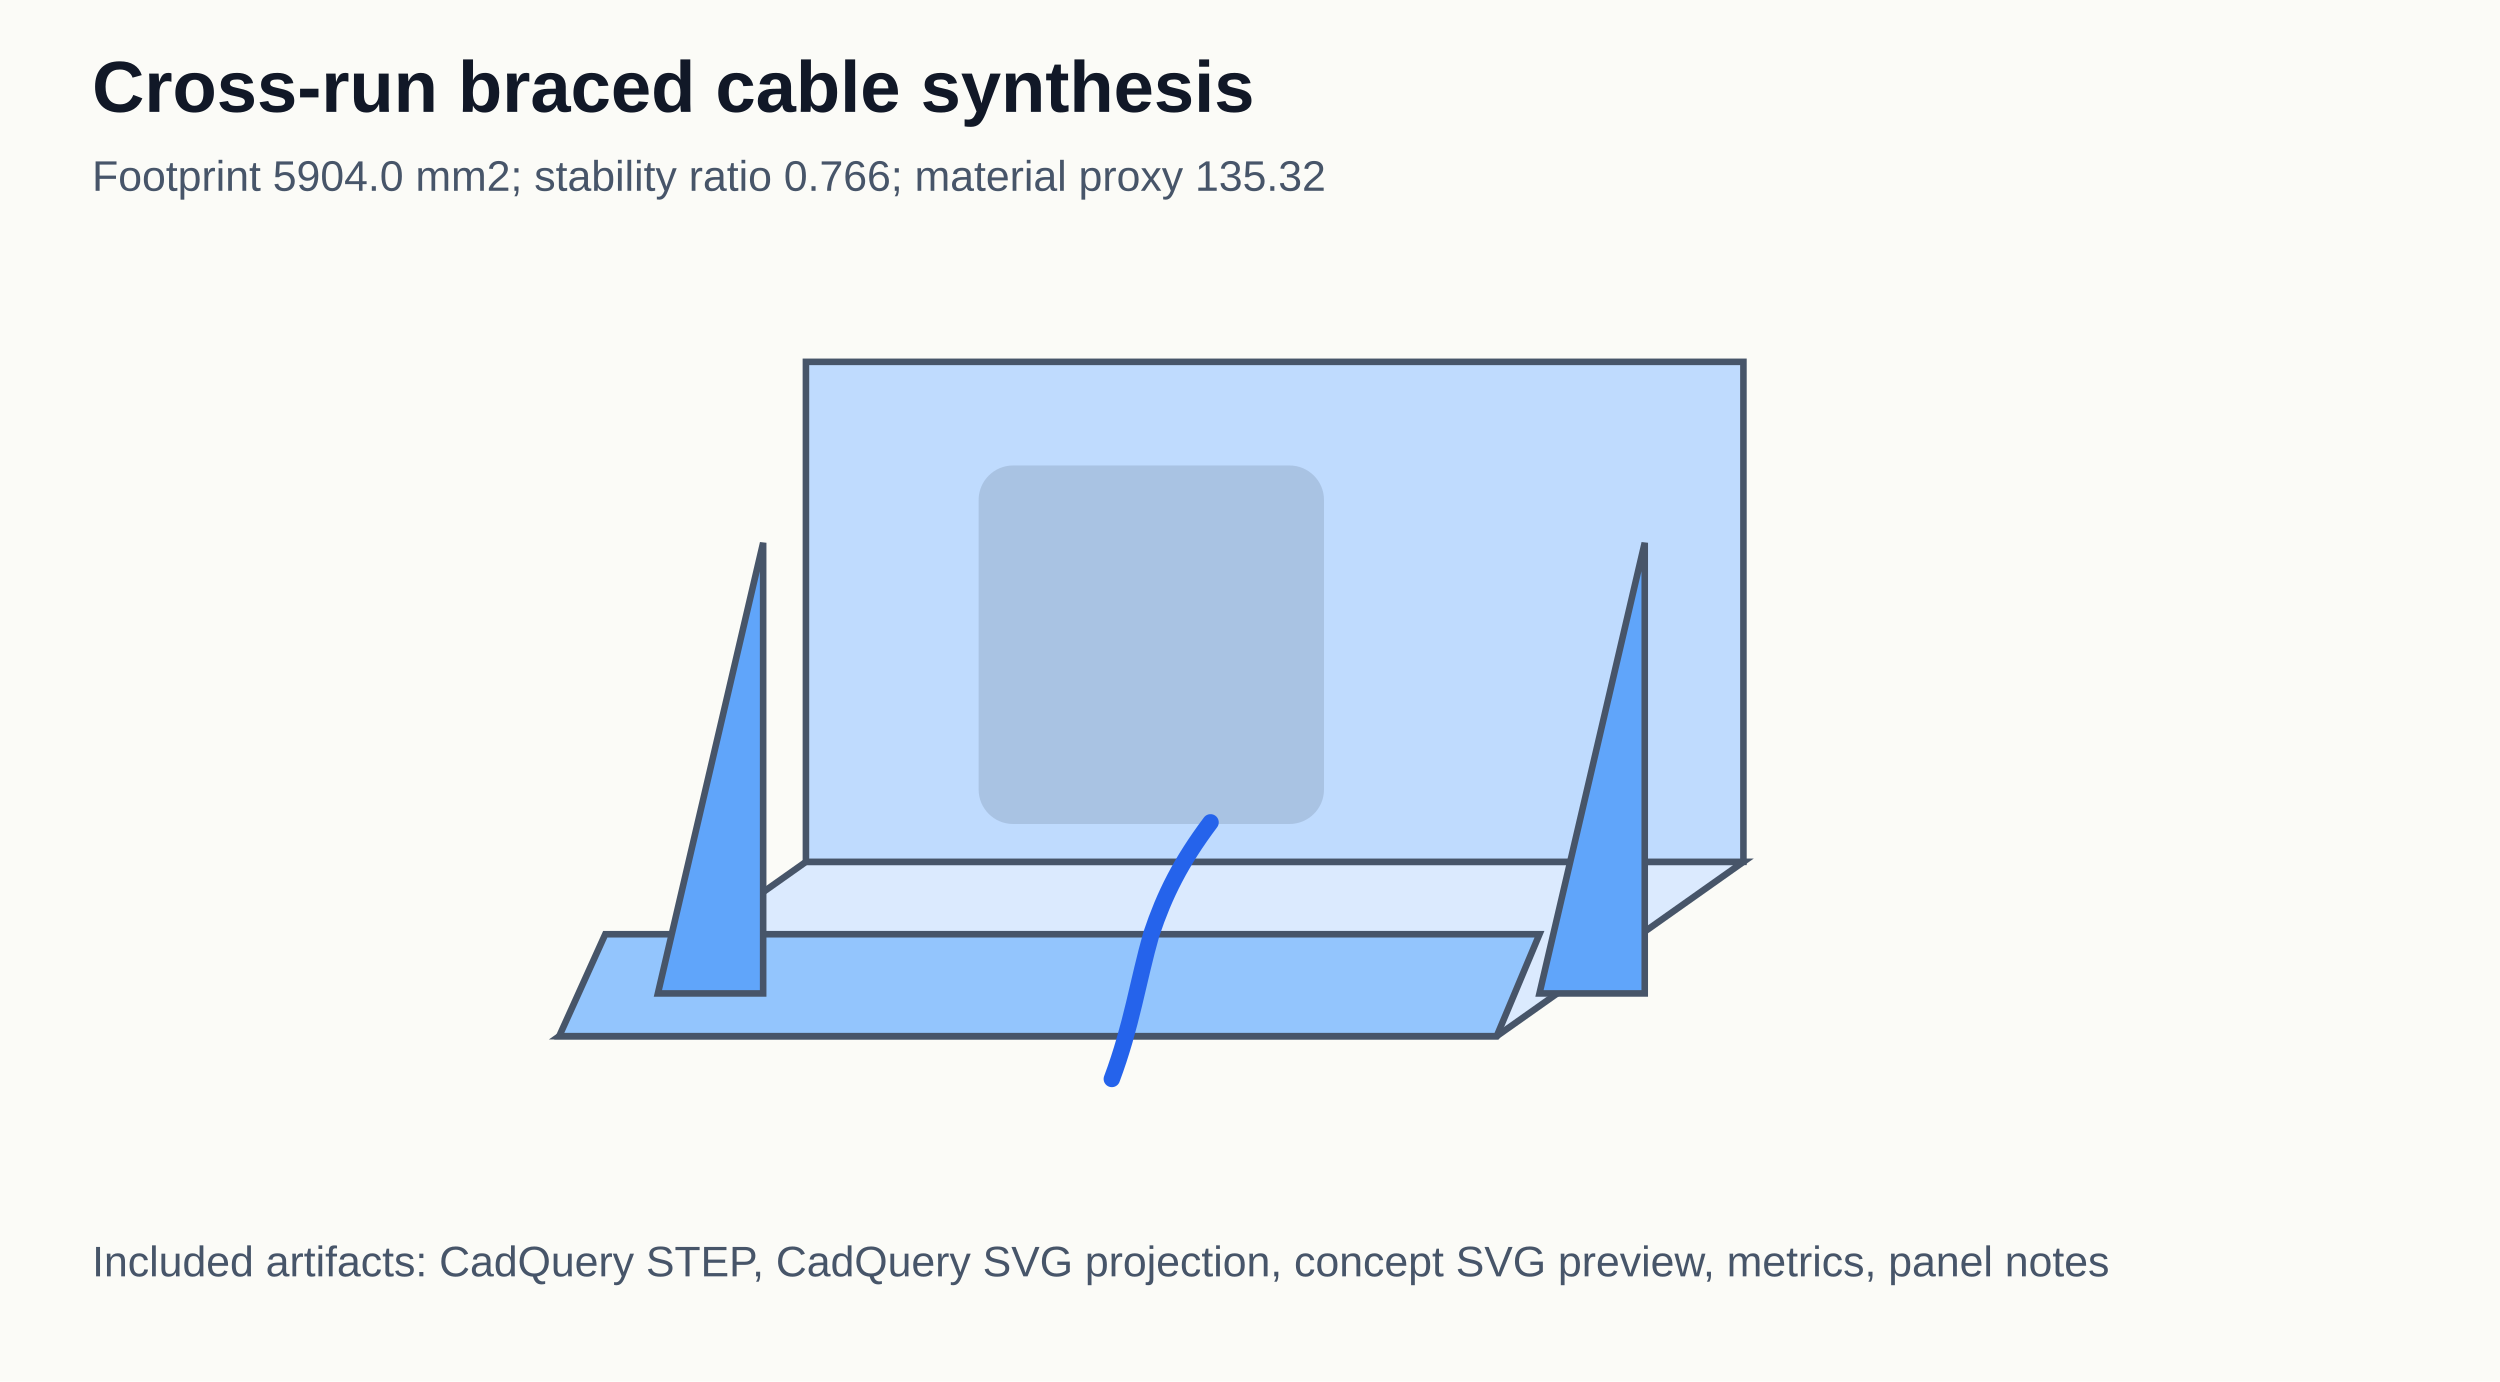
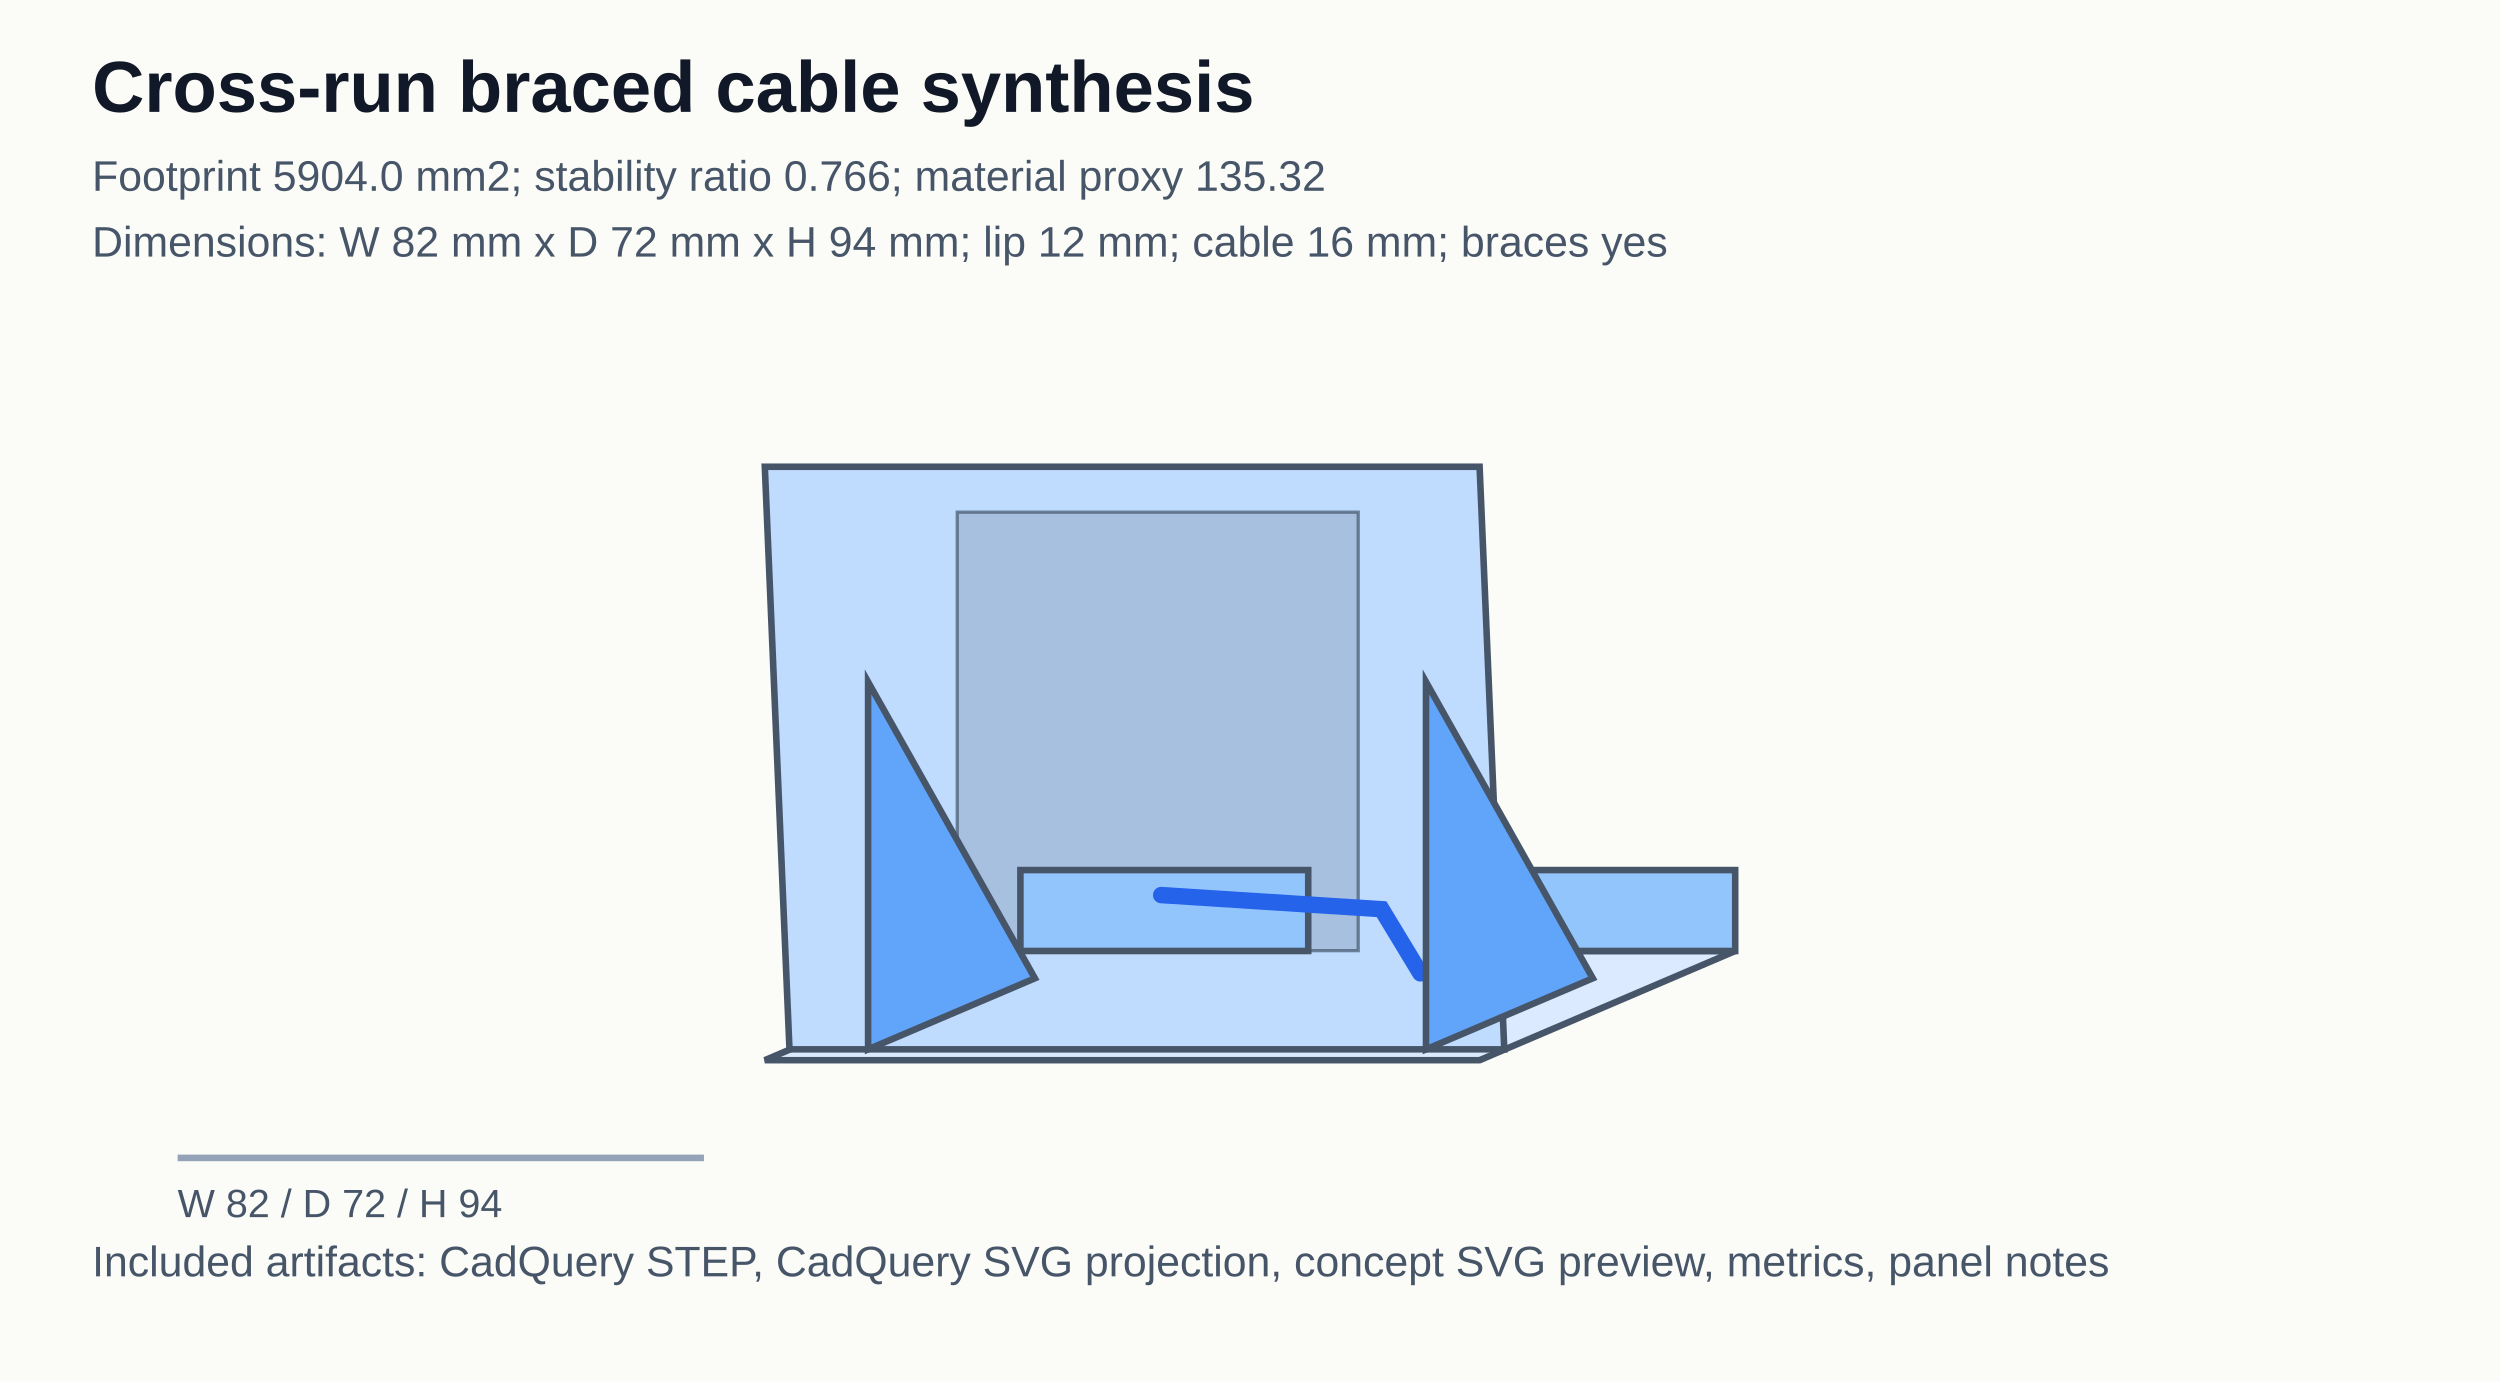
<svg xmlns="http://www.w3.org/2000/svg" width="760" height="420" viewBox="0 0 760 420">
  <rect width="760" height="420" fill="#fbfbf7" />
  <text x="28" y="34" font-family="Segoe UI, Arial" font-size="22" font-weight="700" fill="#111827">Cross-run braced cable synthesis</text>
  <text x="28" y="58" font-family="Segoe UI, Arial" font-size="13" fill="#475569">Footprint 5904.0 mm2; stability ratio 0.766; material proxy 135.32</text>
-   <g transform="translate(350 270)">
-     <polygon points="-180,45 105,45 180,-8 -105,-8" fill="#dbeafe" stroke="#475569" stroke-width="2" />
-     <polygon points="-105,-8 180,-8 180,-160 -105,-160" fill="#bfdbfe" stroke="#475569" stroke-width="2" />
-     <rect x="-52" y="-128" width="104" height="108" rx="10" fill="#334155" opacity="0.16" stroke="#334155" />
-     <polygon points="-180,45 105,45 118,14 -166,14" fill="#93c5fd" stroke="#475569" stroke-width="2" />
-     <path d="M -12 58 C -6 42, -4 28, 0 14 C 4 2, 9 -8, 18 -20" fill="none" stroke="#2563eb" stroke-width="5" stroke-linecap="round" />
-     <polygon points="-150,32 -118,32 -118,-105" fill="#60a5fa" stroke="#475569" stroke-width="2" />
-     <polygon points="118,32 150,32 150,-105" fill="#60a5fa" stroke="#475569" stroke-width="2" />
-   </g>
+   <text x="28" y="78" font-family="Segoe UI, Arial" font-size="13" fill="#475569">Dimensions: W 82 mm x D 72 mm x H 94 mm; lip 12 mm; cable 16 mm; braces yes</text>
+   <polygon points="310.2,289.1 527.5,289.1 449.8,322.3 232.5,322.3" fill="#dbeafe" stroke="#475569" stroke-width="2" />
+   <polygon points="240.0,319.0 457.3,319.0 449.8,141.9 232.5,141.9" fill="#bfdbfe" stroke="#475569" stroke-width="2" />
+   <polygon points="291.0,289.0 412.9,289.0 412.9,155.7 291.0,155.7" fill="#1f293326" stroke="#33415599" stroke-width="1" />
+   <polygon points="310.2,289.1 397.7,289.1 397.7,264.5 310.2,264.5" fill="#93c5fd" stroke="#475569" stroke-width="2" />
+   <polygon points="440.1,289.1 527.5,289.1 527.5,264.5 440.1,264.5" fill="#93c5fd" stroke="#475569" stroke-width="2" />
+   <path d="M 431.8 295.9 L 420.0 276.4 L 353.0 272.1" fill="none" stroke="#2563eb" stroke-width="5" stroke-linecap="round" />
+   <polygon points="314.6,297.4 263.9,319.0 263.9,207.3" fill="#60a5fa" stroke="#475569" stroke-width="2" />
+   <polygon points="484.2,297.4 433.5,319.0 433.5,207.3" fill="#60a5fa" stroke="#475569" stroke-width="2" />
+   <line x1="54" y1="352" x2="214" y2="352" stroke="#94a3b8" stroke-width="2" />
+   <text x="54" y="370" font-family="Segoe UI, Arial" font-size="12" fill="#475569">W 82 / D 72 / H 94</text>
  <text x="28" y="388" font-family="Segoe UI, Arial" font-size="13" fill="#475569">Included artifacts: CadQuery STEP, CadQuery SVG projection, concept SVG preview, metrics, panel notes</text>
</svg>
